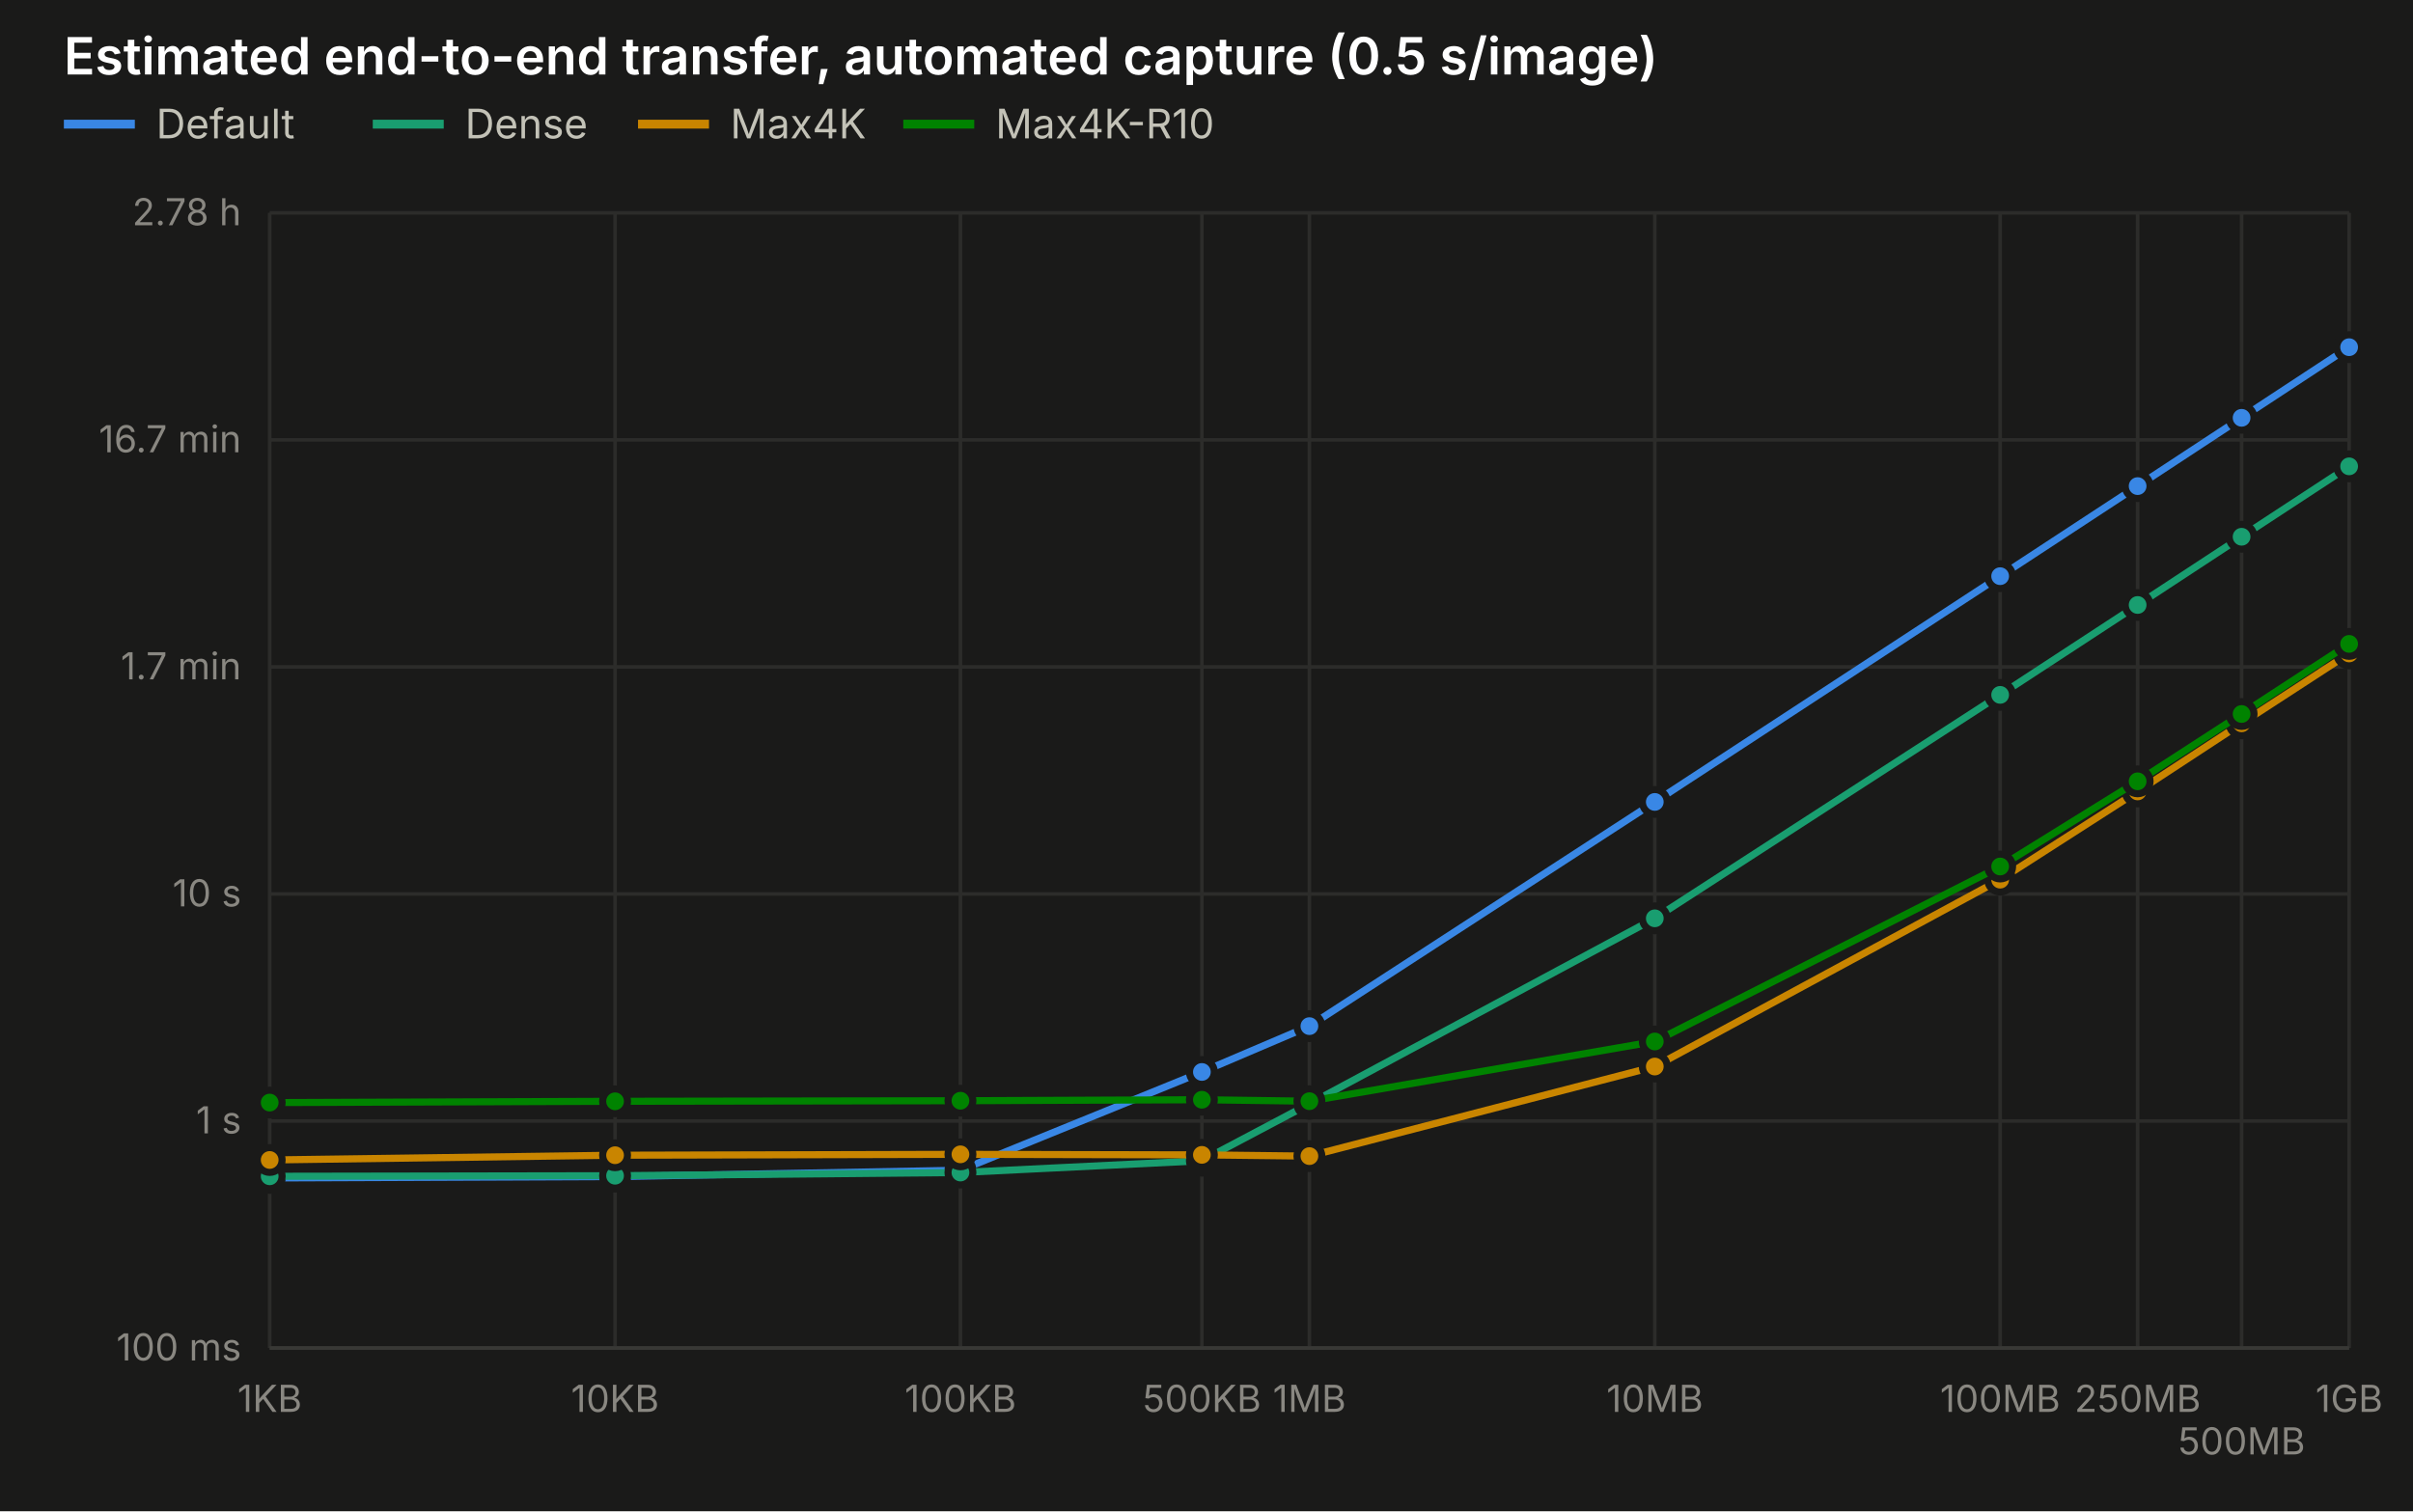
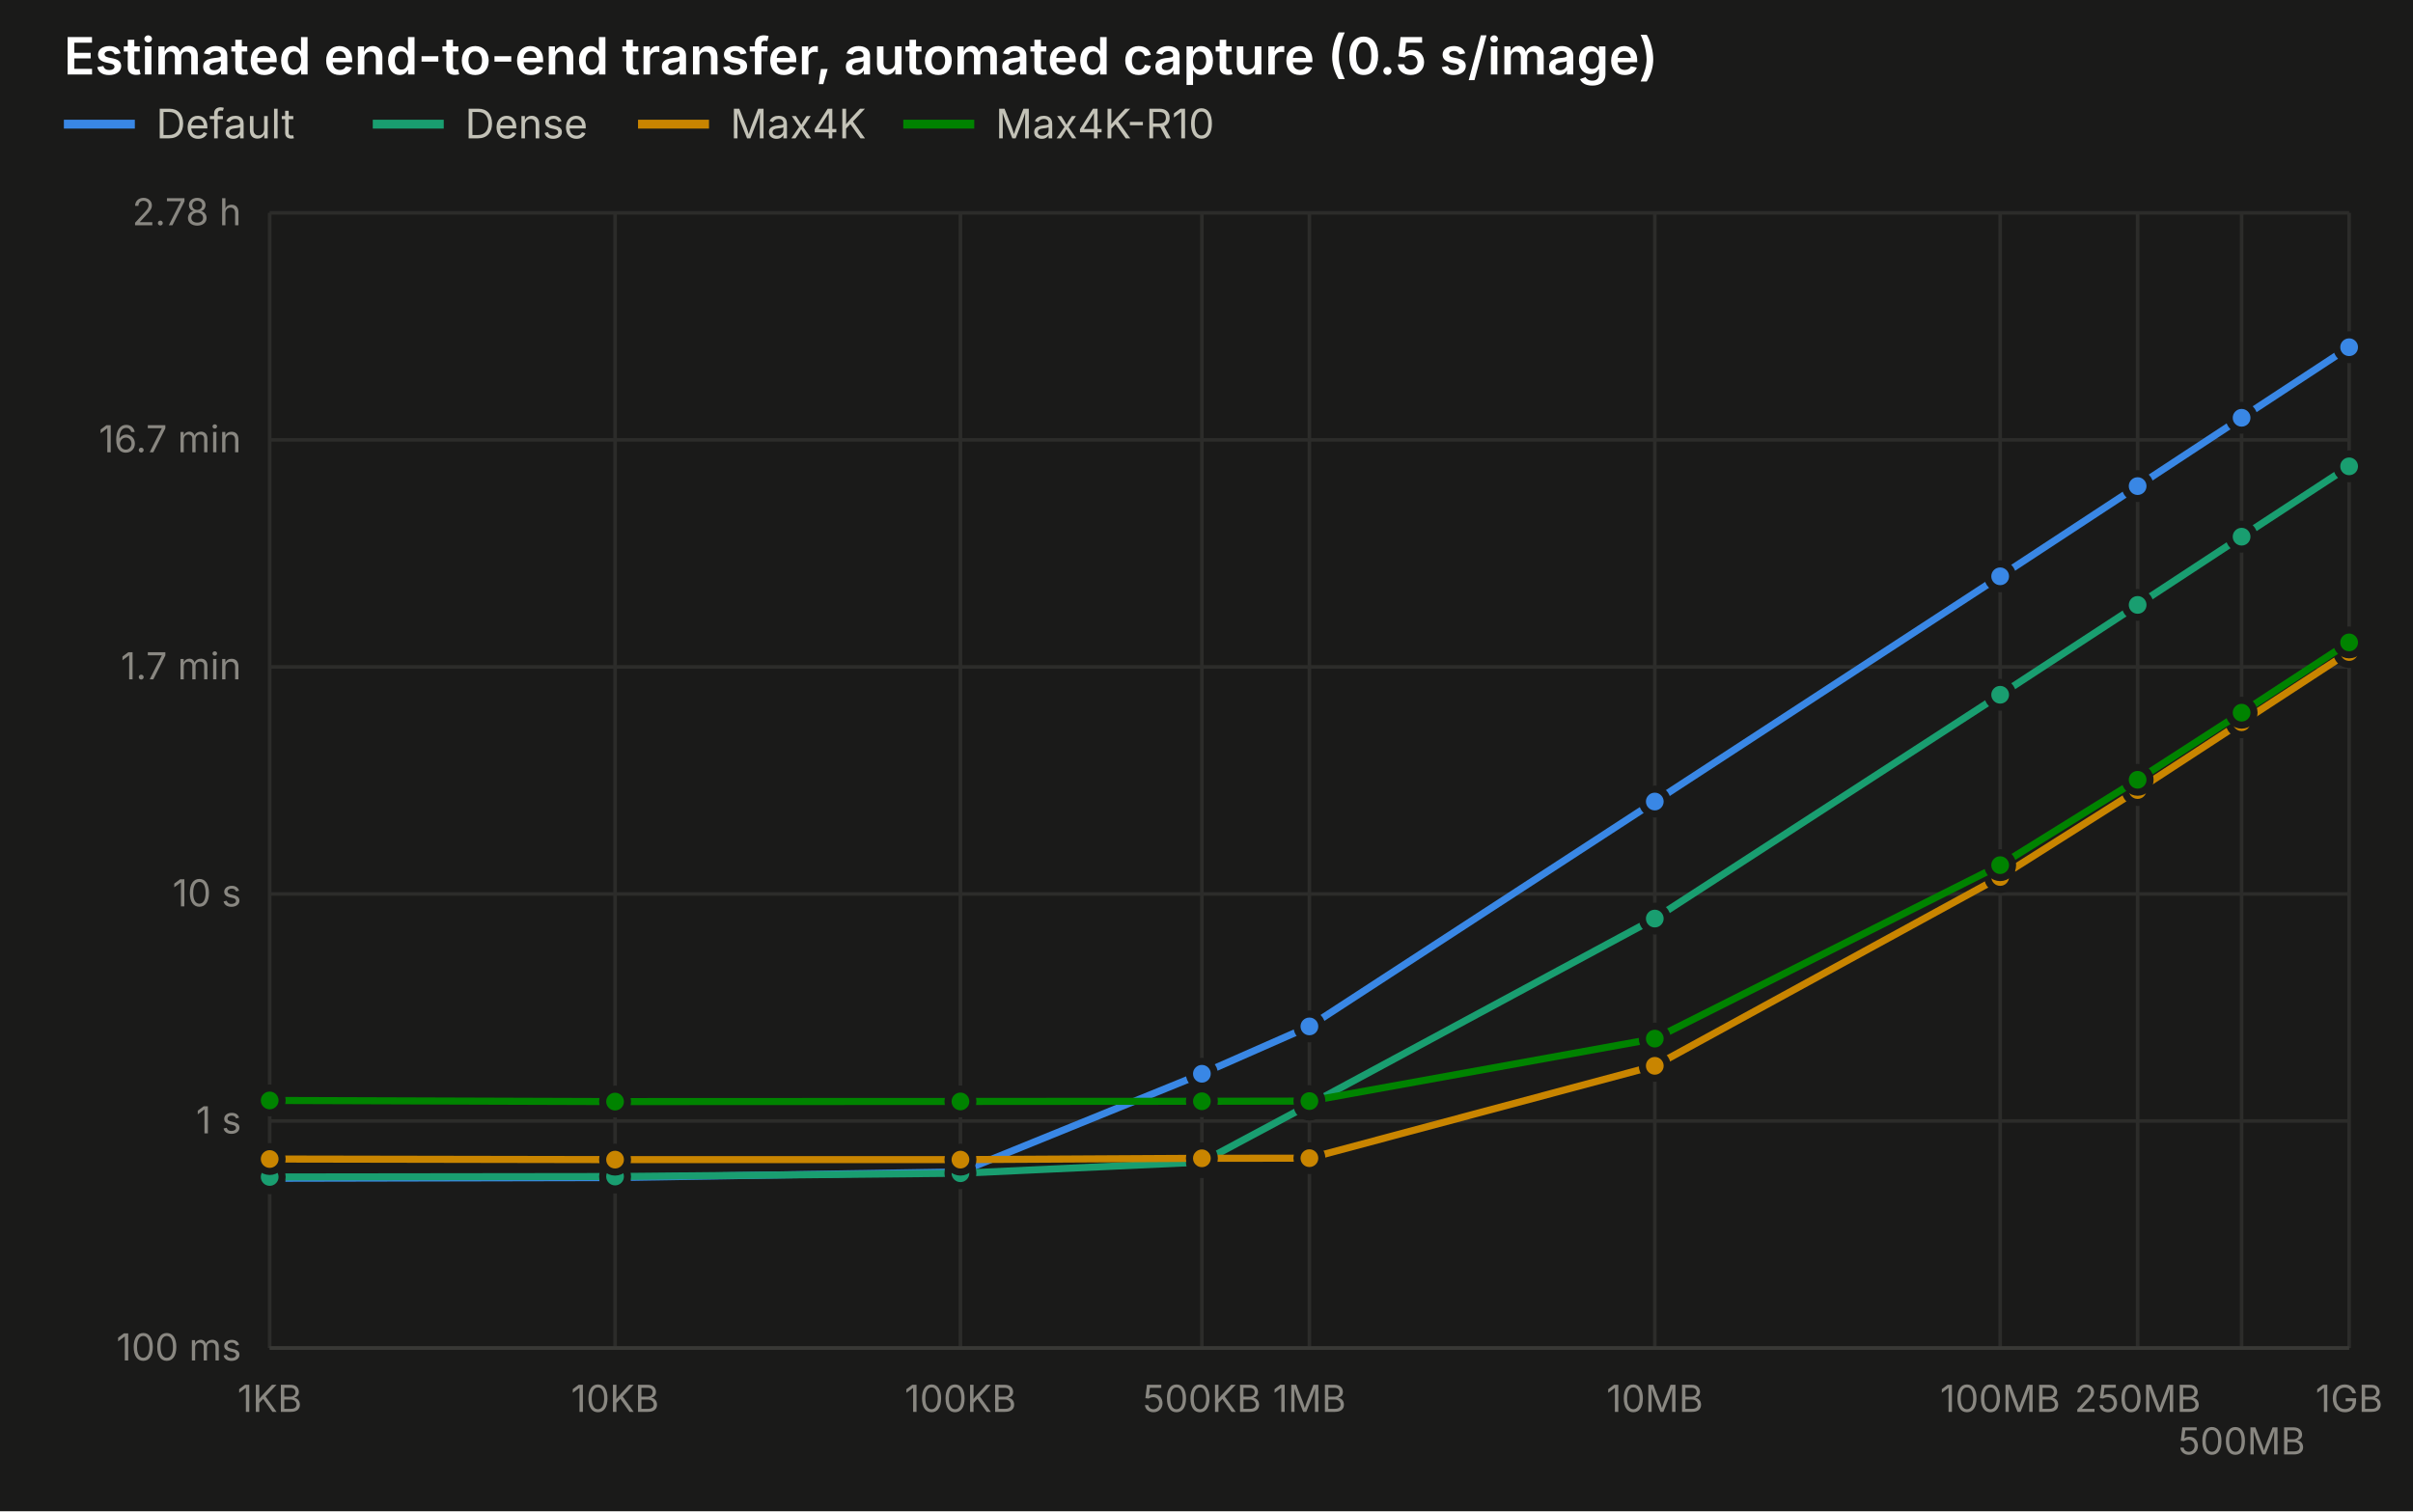
<svg xmlns="http://www.w3.org/2000/svg" viewBox="0 0 680 426" width="680" height="426" role="img" aria-label="Estimated end-to-end transfer, automated capture (0.5 s/image)">
  <rect width="680" height="426" fill="#1a1a19" />
  <text x="18" y="21" font-family="system-ui, -apple-system, Segoe UI, sans-serif" font-size="14.5" font-weight="600" fill="#ffffff">Estimated end-to-end transfer, automated capture (0.5 s/image)</text>
  <line x1="18" y1="35" x2="38" y2="35" stroke="#3987e5" stroke-width="2.5" />
  <text x="44" y="39" font-family="system-ui, -apple-system, Segoe UI, sans-serif" font-size="11.5" fill="#c3c2b7">Default</text>
  <line x1="105.05" y1="35" x2="125.05" y2="35" stroke="#199e70" stroke-width="2.5" />
  <text x="131.05" y="39" font-family="system-ui, -apple-system, Segoe UI, sans-serif" font-size="11.5" fill="#c3c2b7">Dense</text>
  <line x1="179.8" y1="35" x2="199.8" y2="35" stroke="#c98500" stroke-width="2.5" />
  <text x="205.8" y="39" font-family="system-ui, -apple-system, Segoe UI, sans-serif" font-size="11.5" fill="#c3c2b7">Max4K</text>
  <line x1="254.55" y1="35" x2="274.55" y2="35" stroke="#008300" stroke-width="2.5" />
  <text x="280.55" y="39" font-family="system-ui, -apple-system, Segoe UI, sans-serif" font-size="11.5" fill="#c3c2b7">Max4K-R10</text>
  <g transform="translate(0,46)">
    <line x1="76" y1="334" x2="662" y2="334" stroke="#2c2c2a" stroke-width="1" />
    <text x="68" y="337.5" fill="#898781" font-size="10.5" font-family="system-ui, -apple-system, Segoe UI, sans-serif" text-anchor="end">100 ms</text>
    <line x1="76" y1="270" x2="662" y2="270" stroke="#2c2c2a" stroke-width="1" />
    <text x="68" y="273.5" fill="#898781" font-size="10.5" font-family="system-ui, -apple-system, Segoe UI, sans-serif" text-anchor="end">1 s</text>
    <line x1="76" y1="206" x2="662" y2="206" stroke="#2c2c2a" stroke-width="1" />
    <text x="68" y="209.5" fill="#898781" font-size="10.5" font-family="system-ui, -apple-system, Segoe UI, sans-serif" text-anchor="end">10 s</text>
    <line x1="76" y1="142" x2="662" y2="142" stroke="#2c2c2a" stroke-width="1" />
    <text x="68" y="145.5" fill="#898781" font-size="10.5" font-family="system-ui, -apple-system, Segoe UI, sans-serif" text-anchor="end">1.7 min</text>
    <line x1="76" y1="78" x2="662" y2="78" stroke="#2c2c2a" stroke-width="1" />
    <text x="68" y="81.5" fill="#898781" font-size="10.5" font-family="system-ui, -apple-system, Segoe UI, sans-serif" text-anchor="end">16.7 min</text>
    <line x1="76" y1="14" x2="662" y2="14" stroke="#2c2c2a" stroke-width="1" />
    <text x="68" y="17.5" fill="#898781" font-size="10.5" font-family="system-ui, -apple-system, Segoe UI, sans-serif" text-anchor="end">2.78 h</text>
    <line x1="76" y1="14" x2="76" y2="334" stroke="#2c2c2a" stroke-width="1" />
    <text x="76" y="352" fill="#898781" font-size="10.5" font-family="system-ui, -apple-system, Segoe UI, sans-serif" text-anchor="middle">1KB</text>
    <line x1="173.33" y1="14" x2="173.33" y2="334" stroke="#2c2c2a" stroke-width="1" />
    <text x="173.33" y="352" fill="#898781" font-size="10.5" font-family="system-ui, -apple-system, Segoe UI, sans-serif" text-anchor="middle">10KB</text>
    <line x1="270.66" y1="14" x2="270.66" y2="334" stroke="#2c2c2a" stroke-width="1" />
    <text x="270.66" y="352" fill="#898781" font-size="10.5" font-family="system-ui, -apple-system, Segoe UI, sans-serif" text-anchor="middle">100KB</text>
    <line x1="338.7" y1="14" x2="338.7" y2="334" stroke="#2c2c2a" stroke-width="1" />
    <text x="338.7" y="352" fill="#898781" font-size="10.5" font-family="system-ui, -apple-system, Segoe UI, sans-serif" text-anchor="middle">500KB</text>
    <line x1="369" y1="14" x2="369" y2="334" stroke="#2c2c2a" stroke-width="1" />
    <text x="369" y="352" fill="#898781" font-size="10.5" font-family="system-ui, -apple-system, Segoe UI, sans-serif" text-anchor="middle">1MB</text>
    <line x1="466.33" y1="14" x2="466.33" y2="334" stroke="#2c2c2a" stroke-width="1" />
    <text x="466.33" y="352" fill="#898781" font-size="10.5" font-family="system-ui, -apple-system, Segoe UI, sans-serif" text-anchor="middle">10MB</text>
    <line x1="563.66" y1="14" x2="563.66" y2="334" stroke="#2c2c2a" stroke-width="1" />
    <text x="563.66" y="352" fill="#898781" font-size="10.5" font-family="system-ui, -apple-system, Segoe UI, sans-serif" text-anchor="middle">100MB</text>
    <line x1="602.4" y1="14" x2="602.4" y2="334" stroke="#2c2c2a" stroke-width="1" />
    <text x="602.4" y="352" fill="#898781" font-size="10.5" font-family="system-ui, -apple-system, Segoe UI, sans-serif" text-anchor="middle">250MB</text>
    <line x1="631.7" y1="14" x2="631.7" y2="334" stroke="#2c2c2a" stroke-width="1" />
    <text x="631.7" y="364" fill="#898781" font-size="10.5" font-family="system-ui, -apple-system, Segoe UI, sans-serif" text-anchor="middle">500MB</text>
    <line x1="662" y1="14" x2="662" y2="334" stroke="#2c2c2a" stroke-width="1" />
    <text x="662" y="352" fill="#898781" font-size="10.5" font-family="system-ui, -apple-system, Segoe UI, sans-serif" text-anchor="middle">1GB</text>
    <line x1="76" y1="334" x2="662" y2="334" stroke="#383835" stroke-width="1" />
-     <polyline points="76,286.06 173.33,285.68 270.66,283.88 338.7,256.18 369,243.26 466.33,180.06 563.66,116.42 602.4,91.03 631.7,71.78 662,51.87" fill="none" stroke="#3987e5" stroke-width="2" />
-     <circle cx="76" cy="286.06" r="3.5" fill="#3987e5" stroke="#1a1a19" stroke-width="2" />
-     <circle cx="173.33" cy="285.68" r="3.5" fill="#3987e5" stroke="#1a1a19" stroke-width="2" />
-     <circle cx="270.66" cy="283.88" r="3.5" fill="#3987e5" stroke="#1a1a19" stroke-width="2" />
-     <circle cx="338.7" cy="256.18" r="3.5" fill="#3987e5" stroke="#1a1a19" stroke-width="2" />
-     <circle cx="369" cy="243.26" r="3.5" fill="#3987e5" stroke="#1a1a19" stroke-width="2" />
-     <circle cx="466.33" cy="180.06" r="3.5" fill="#3987e5" stroke="#1a1a19" stroke-width="2" />
-     <circle cx="563.66" cy="116.42" r="3.5" fill="#3987e5" stroke="#1a1a19" stroke-width="2" />
+     <polyline points="76,286.15 173.33,285.95 270.66,284.36 338.7,256.69 369,243.34 466.33,179.95 563.66,116.46 602.4,91.03 631.7,71.77 662,51.88" fill="none" stroke="#3987e5" stroke-width="2" />
+     <circle cx="76" cy="286.15" r="3.5" fill="#3987e5" stroke="#1a1a19" stroke-width="2" />
+     <circle cx="173.33" cy="285.95" r="3.5" fill="#3987e5" stroke="#1a1a19" stroke-width="2" />
+     <circle cx="270.66" cy="284.36" r="3.5" fill="#3987e5" stroke="#1a1a19" stroke-width="2" />
+     <circle cx="338.7" cy="256.69" r="3.5" fill="#3987e5" stroke="#1a1a19" stroke-width="2" />
+     <circle cx="369" cy="243.34" r="3.5" fill="#3987e5" stroke="#1a1a19" stroke-width="2" />
+     <circle cx="466.33" cy="179.95" r="3.5" fill="#3987e5" stroke="#1a1a19" stroke-width="2" />
+     <circle cx="563.66" cy="116.46" r="3.5" fill="#3987e5" stroke="#1a1a19" stroke-width="2" />
    <circle cx="602.4" cy="91.03" r="3.5" fill="#3987e5" stroke="#1a1a19" stroke-width="2" />
-     <circle cx="631.7" cy="71.78" r="3.5" fill="#3987e5" stroke="#1a1a19" stroke-width="2" />
-     <circle cx="662" cy="51.87" r="3.5" fill="#3987e5" stroke="#1a1a19" stroke-width="2" />
-     <polyline points="76,285.59 173.33,285.43 270.66,284.53 338.7,281.2 369,265.16 466.33,212.87 563.66,149.88 602.4,124.54 631.7,105.31 662,85.46" fill="none" stroke="#199e70" stroke-width="2" />
-     <circle cx="76" cy="285.59" r="3.5" fill="#199e70" stroke="#1a1a19" stroke-width="2" />
-     <circle cx="173.33" cy="285.43" r="3.5" fill="#199e70" stroke="#1a1a19" stroke-width="2" />
-     <circle cx="270.66" cy="284.53" r="3.5" fill="#199e70" stroke="#1a1a19" stroke-width="2" />
-     <circle cx="338.7" cy="281.2" r="3.5" fill="#199e70" stroke="#1a1a19" stroke-width="2" />
-     <circle cx="369" cy="265.16" r="3.5" fill="#199e70" stroke="#1a1a19" stroke-width="2" />
-     <circle cx="466.33" cy="212.87" r="3.5" fill="#199e70" stroke="#1a1a19" stroke-width="2" />
-     <circle cx="563.66" cy="149.88" r="3.5" fill="#199e70" stroke="#1a1a19" stroke-width="2" />
-     <circle cx="602.4" cy="124.54" r="3.5" fill="#199e70" stroke="#1a1a19" stroke-width="2" />
-     <circle cx="631.7" cy="105.31" r="3.5" fill="#199e70" stroke="#1a1a19" stroke-width="2" />
+     <circle cx="631.7" cy="71.77" r="3.5" fill="#3987e5" stroke="#1a1a19" stroke-width="2" />
+     <circle cx="662" cy="51.88" r="3.5" fill="#3987e5" stroke="#1a1a19" stroke-width="2" />
+     <polyline points="76,285.78 173.33,285.66 270.66,284.73 338.7,281.59 369,265.38 466.33,212.94 563.66,149.85 602.4,124.52 631.7,105.29 662,85.46" fill="none" stroke="#199e70" stroke-width="2" />
+     <circle cx="76" cy="285.78" r="3.5" fill="#199e70" stroke="#1a1a19" stroke-width="2" />
+     <circle cx="173.33" cy="285.66" r="3.5" fill="#199e70" stroke="#1a1a19" stroke-width="2" />
+     <circle cx="270.66" cy="284.73" r="3.5" fill="#199e70" stroke="#1a1a19" stroke-width="2" />
+     <circle cx="338.7" cy="281.59" r="3.5" fill="#199e70" stroke="#1a1a19" stroke-width="2" />
+     <circle cx="369" cy="265.38" r="3.5" fill="#199e70" stroke="#1a1a19" stroke-width="2" />
+     <circle cx="466.33" cy="212.94" r="3.5" fill="#199e70" stroke="#1a1a19" stroke-width="2" />
+     <circle cx="563.66" cy="149.85" r="3.5" fill="#199e70" stroke="#1a1a19" stroke-width="2" />
+     <circle cx="602.4" cy="124.52" r="3.5" fill="#199e70" stroke="#1a1a19" stroke-width="2" />
+     <circle cx="631.7" cy="105.29" r="3.5" fill="#199e70" stroke="#1a1a19" stroke-width="2" />
    <circle cx="662" cy="85.46" r="3.5" fill="#199e70" stroke="#1a1a19" stroke-width="2" />
-     <polyline points="76,280.99 173.33,279.65 270.66,279.4 338.7,279.55 369,279.9 466.33,254.65 563.66,201.97 602.4,177.1 631.7,157.9 662,138.2" fill="none" stroke="#c98500" stroke-width="2" />
-     <circle cx="76" cy="280.99" r="3.5" fill="#c98500" stroke="#1a1a19" stroke-width="2" />
-     <circle cx="173.33" cy="279.65" r="3.5" fill="#c98500" stroke="#1a1a19" stroke-width="2" />
-     <circle cx="270.66" cy="279.4" r="3.5" fill="#c98500" stroke="#1a1a19" stroke-width="2" />
-     <circle cx="338.7" cy="279.55" r="3.5" fill="#c98500" stroke="#1a1a19" stroke-width="2" />
-     <circle cx="369" cy="279.9" r="3.5" fill="#c98500" stroke="#1a1a19" stroke-width="2" />
-     <circle cx="466.33" cy="254.65" r="3.5" fill="#c98500" stroke="#1a1a19" stroke-width="2" />
-     <circle cx="563.66" cy="201.97" r="3.5" fill="#c98500" stroke="#1a1a19" stroke-width="2" />
-     <circle cx="602.4" cy="177.1" r="3.5" fill="#c98500" stroke="#1a1a19" stroke-width="2" />
-     <circle cx="631.7" cy="157.9" r="3.5" fill="#c98500" stroke="#1a1a19" stroke-width="2" />
-     <circle cx="662" cy="138.2" r="3.5" fill="#c98500" stroke="#1a1a19" stroke-width="2" />
-     <polyline points="76,264.81 173.33,264.45 270.66,264.29 338.7,264.01 369,264.42 466.33,247.59 563.66,198.26 602.4,174.25 631.7,155.27 662,135.51" fill="none" stroke="#008300" stroke-width="2" />
-     <circle cx="76" cy="264.81" r="3.5" fill="#008300" stroke="#1a1a19" stroke-width="2" />
-     <circle cx="173.33" cy="264.45" r="3.5" fill="#008300" stroke="#1a1a19" stroke-width="2" />
-     <circle cx="270.66" cy="264.29" r="3.5" fill="#008300" stroke="#1a1a19" stroke-width="2" />
-     <circle cx="338.7" cy="264.01" r="3.5" fill="#008300" stroke="#1a1a19" stroke-width="2" />
-     <circle cx="369" cy="264.42" r="3.5" fill="#008300" stroke="#1a1a19" stroke-width="2" />
-     <circle cx="466.33" cy="247.59" r="3.5" fill="#008300" stroke="#1a1a19" stroke-width="2" />
-     <circle cx="563.66" cy="198.26" r="3.5" fill="#008300" stroke="#1a1a19" stroke-width="2" />
-     <circle cx="602.4" cy="174.25" r="3.5" fill="#008300" stroke="#1a1a19" stroke-width="2" />
-     <circle cx="631.7" cy="155.27" r="3.5" fill="#008300" stroke="#1a1a19" stroke-width="2" />
-     <circle cx="662" cy="135.51" r="3.5" fill="#008300" stroke="#1a1a19" stroke-width="2" />
+     <polyline points="76,280.72 173.33,280.89 270.66,280.89 338.7,280.52 369,280.48 466.33,254.45 563.66,201.22 602.4,176.71 631.7,157.59 662,137.8" fill="none" stroke="#c98500" stroke-width="2" />
+     <circle cx="76" cy="280.72" r="3.5" fill="#c98500" stroke="#1a1a19" stroke-width="2" />
+     <circle cx="173.33" cy="280.89" r="3.5" fill="#c98500" stroke="#1a1a19" stroke-width="2" />
+     <circle cx="270.66" cy="280.89" r="3.5" fill="#c98500" stroke="#1a1a19" stroke-width="2" />
+     <circle cx="338.7" cy="280.52" r="3.5" fill="#c98500" stroke="#1a1a19" stroke-width="2" />
+     <circle cx="369" cy="280.48" r="3.5" fill="#c98500" stroke="#1a1a19" stroke-width="2" />
+     <circle cx="466.33" cy="254.45" r="3.5" fill="#c98500" stroke="#1a1a19" stroke-width="2" />
+     <circle cx="563.66" cy="201.22" r="3.5" fill="#c98500" stroke="#1a1a19" stroke-width="2" />
+     <circle cx="602.4" cy="176.71" r="3.5" fill="#c98500" stroke="#1a1a19" stroke-width="2" />
+     <circle cx="631.7" cy="157.59" r="3.5" fill="#c98500" stroke="#1a1a19" stroke-width="2" />
+     <circle cx="662" cy="137.8" r="3.5" fill="#c98500" stroke="#1a1a19" stroke-width="2" />
+     <polyline points="76,264.21 173.33,264.53 270.66,264.49 338.7,264.44 369,264.39 466.33,246.78 563.66,197.88 602.4,173.82 631.7,154.9 662,135.09" fill="none" stroke="#008300" stroke-width="2" />
+     <circle cx="76" cy="264.21" r="3.5" fill="#008300" stroke="#1a1a19" stroke-width="2" />
+     <circle cx="173.33" cy="264.53" r="3.5" fill="#008300" stroke="#1a1a19" stroke-width="2" />
+     <circle cx="270.66" cy="264.49" r="3.5" fill="#008300" stroke="#1a1a19" stroke-width="2" />
+     <circle cx="338.7" cy="264.44" r="3.5" fill="#008300" stroke="#1a1a19" stroke-width="2" />
+     <circle cx="369" cy="264.39" r="3.5" fill="#008300" stroke="#1a1a19" stroke-width="2" />
+     <circle cx="466.33" cy="246.78" r="3.5" fill="#008300" stroke="#1a1a19" stroke-width="2" />
+     <circle cx="563.66" cy="197.88" r="3.5" fill="#008300" stroke="#1a1a19" stroke-width="2" />
+     <circle cx="602.4" cy="173.82" r="3.5" fill="#008300" stroke="#1a1a19" stroke-width="2" />
+     <circle cx="631.7" cy="154.9" r="3.5" fill="#008300" stroke="#1a1a19" stroke-width="2" />
+     <circle cx="662" cy="135.09" r="3.5" fill="#008300" stroke="#1a1a19" stroke-width="2" />
  </g>
</svg>
